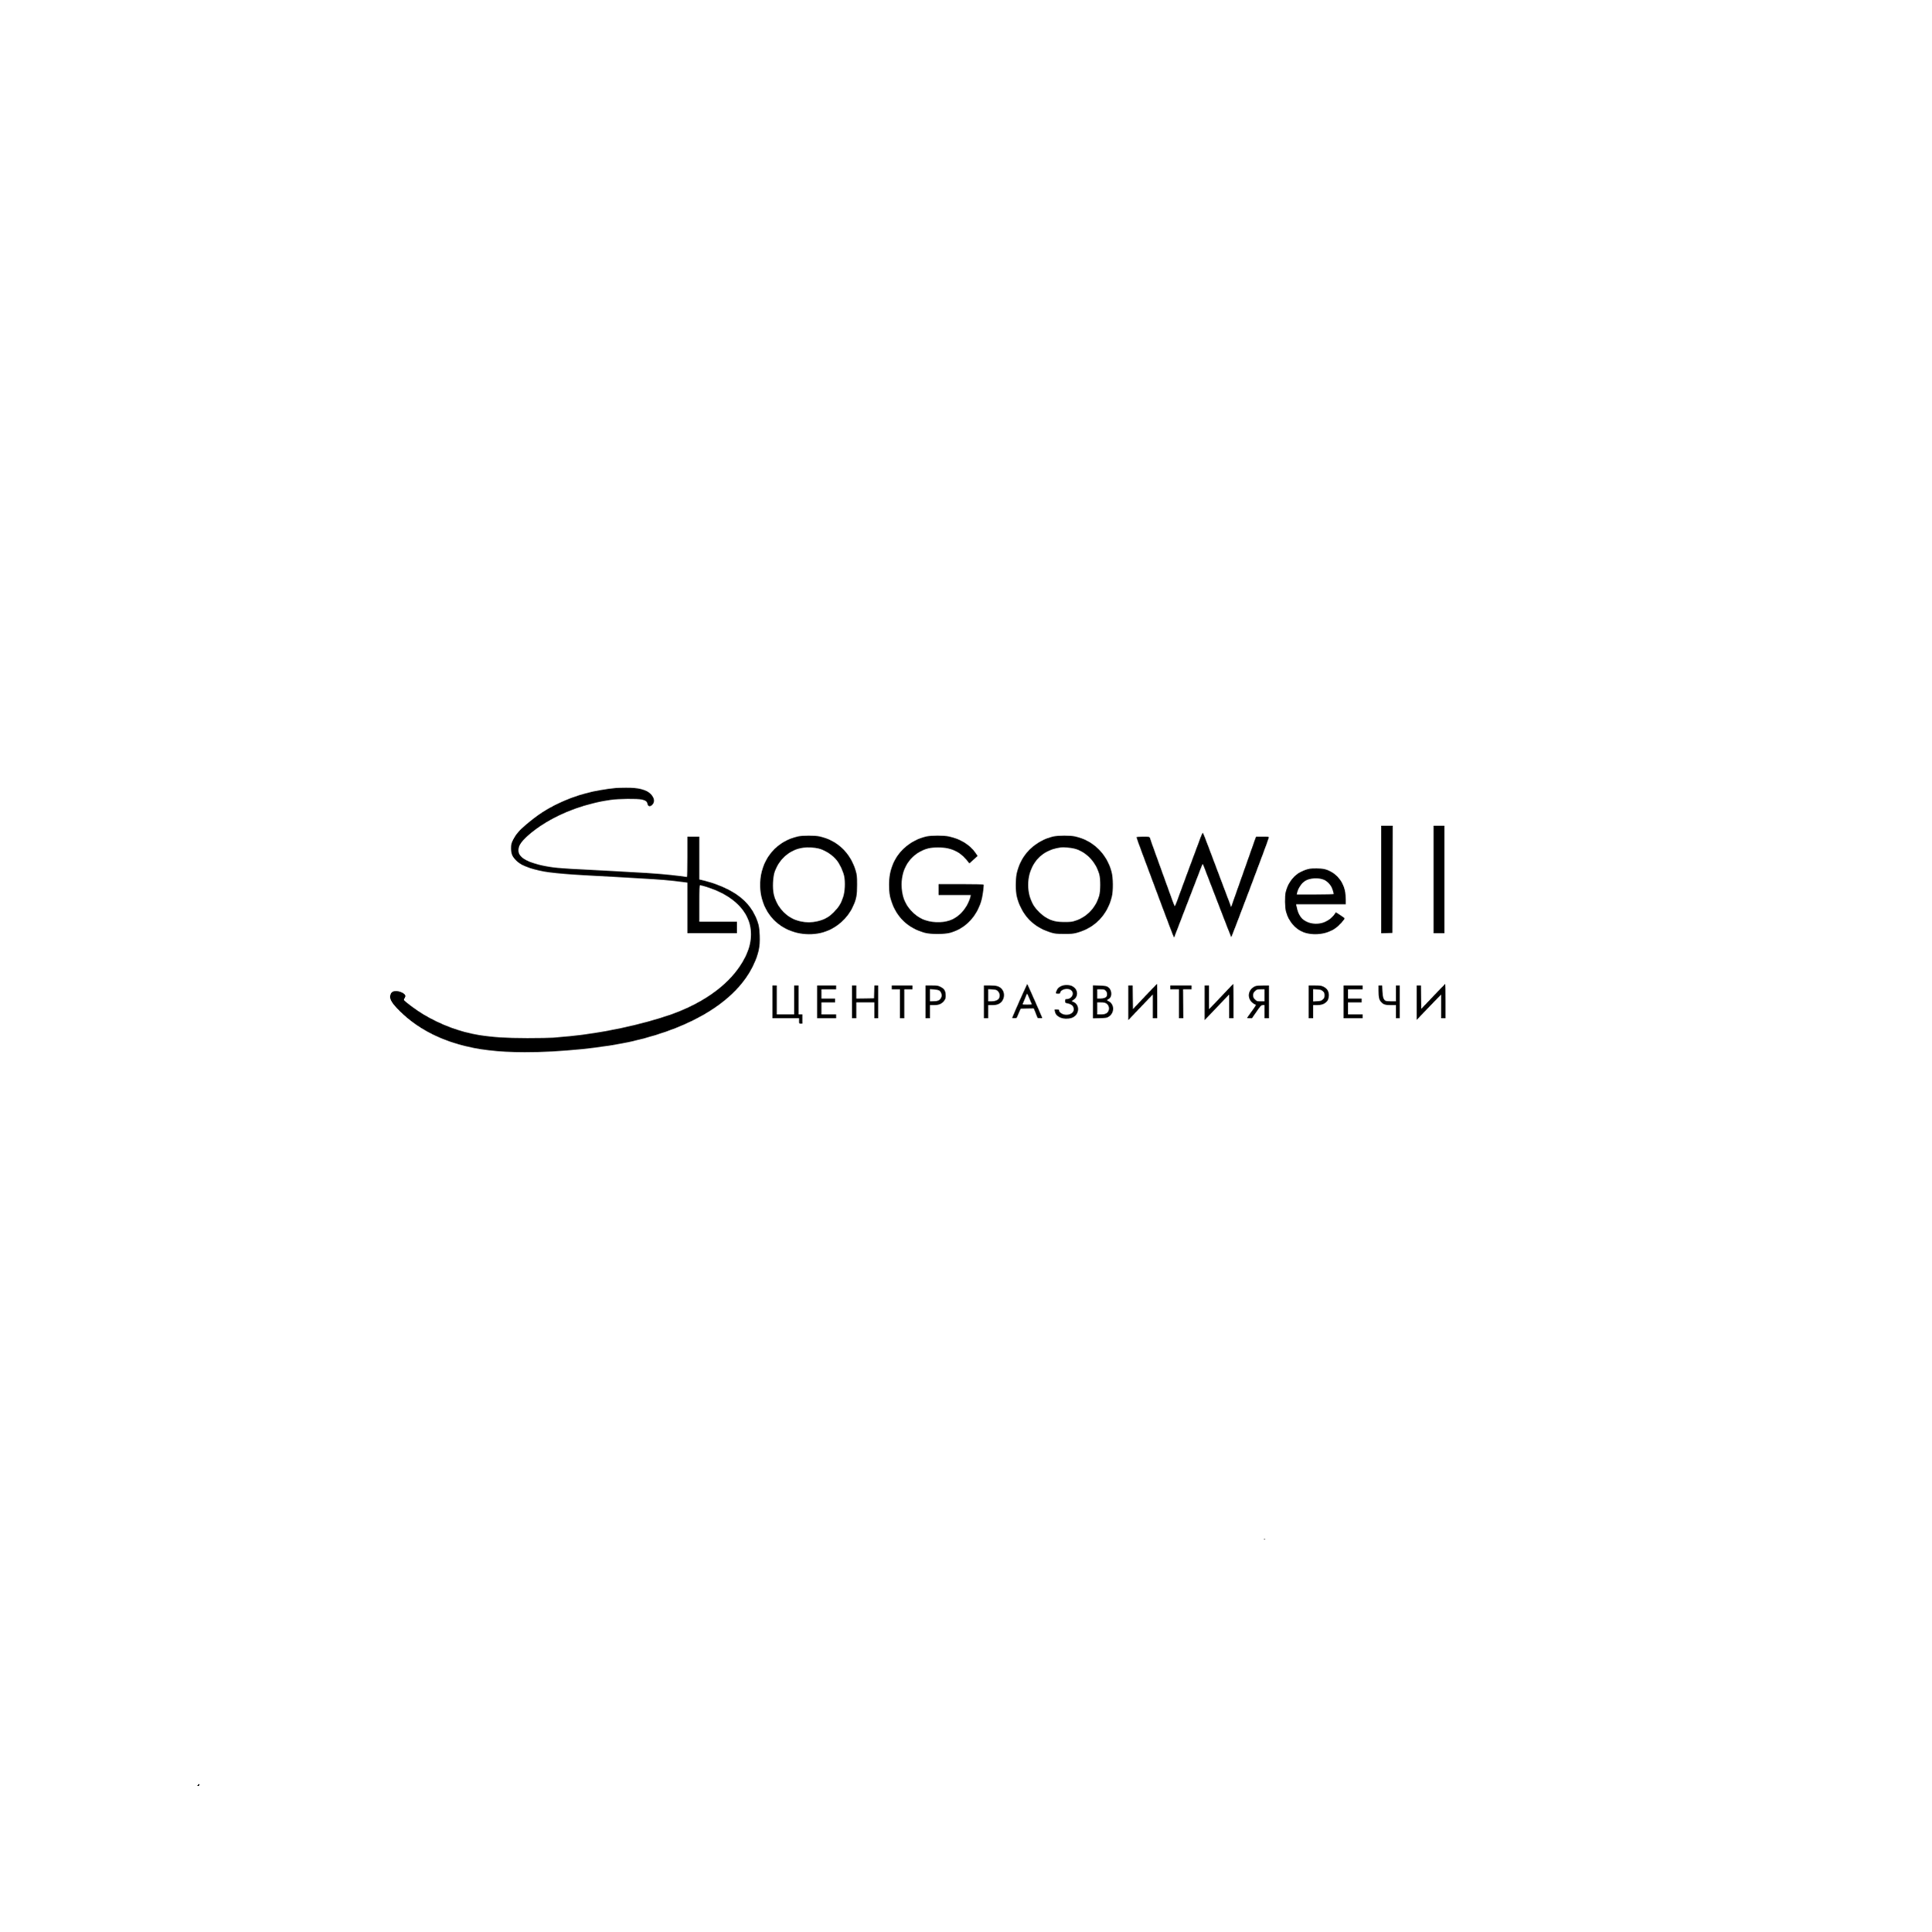
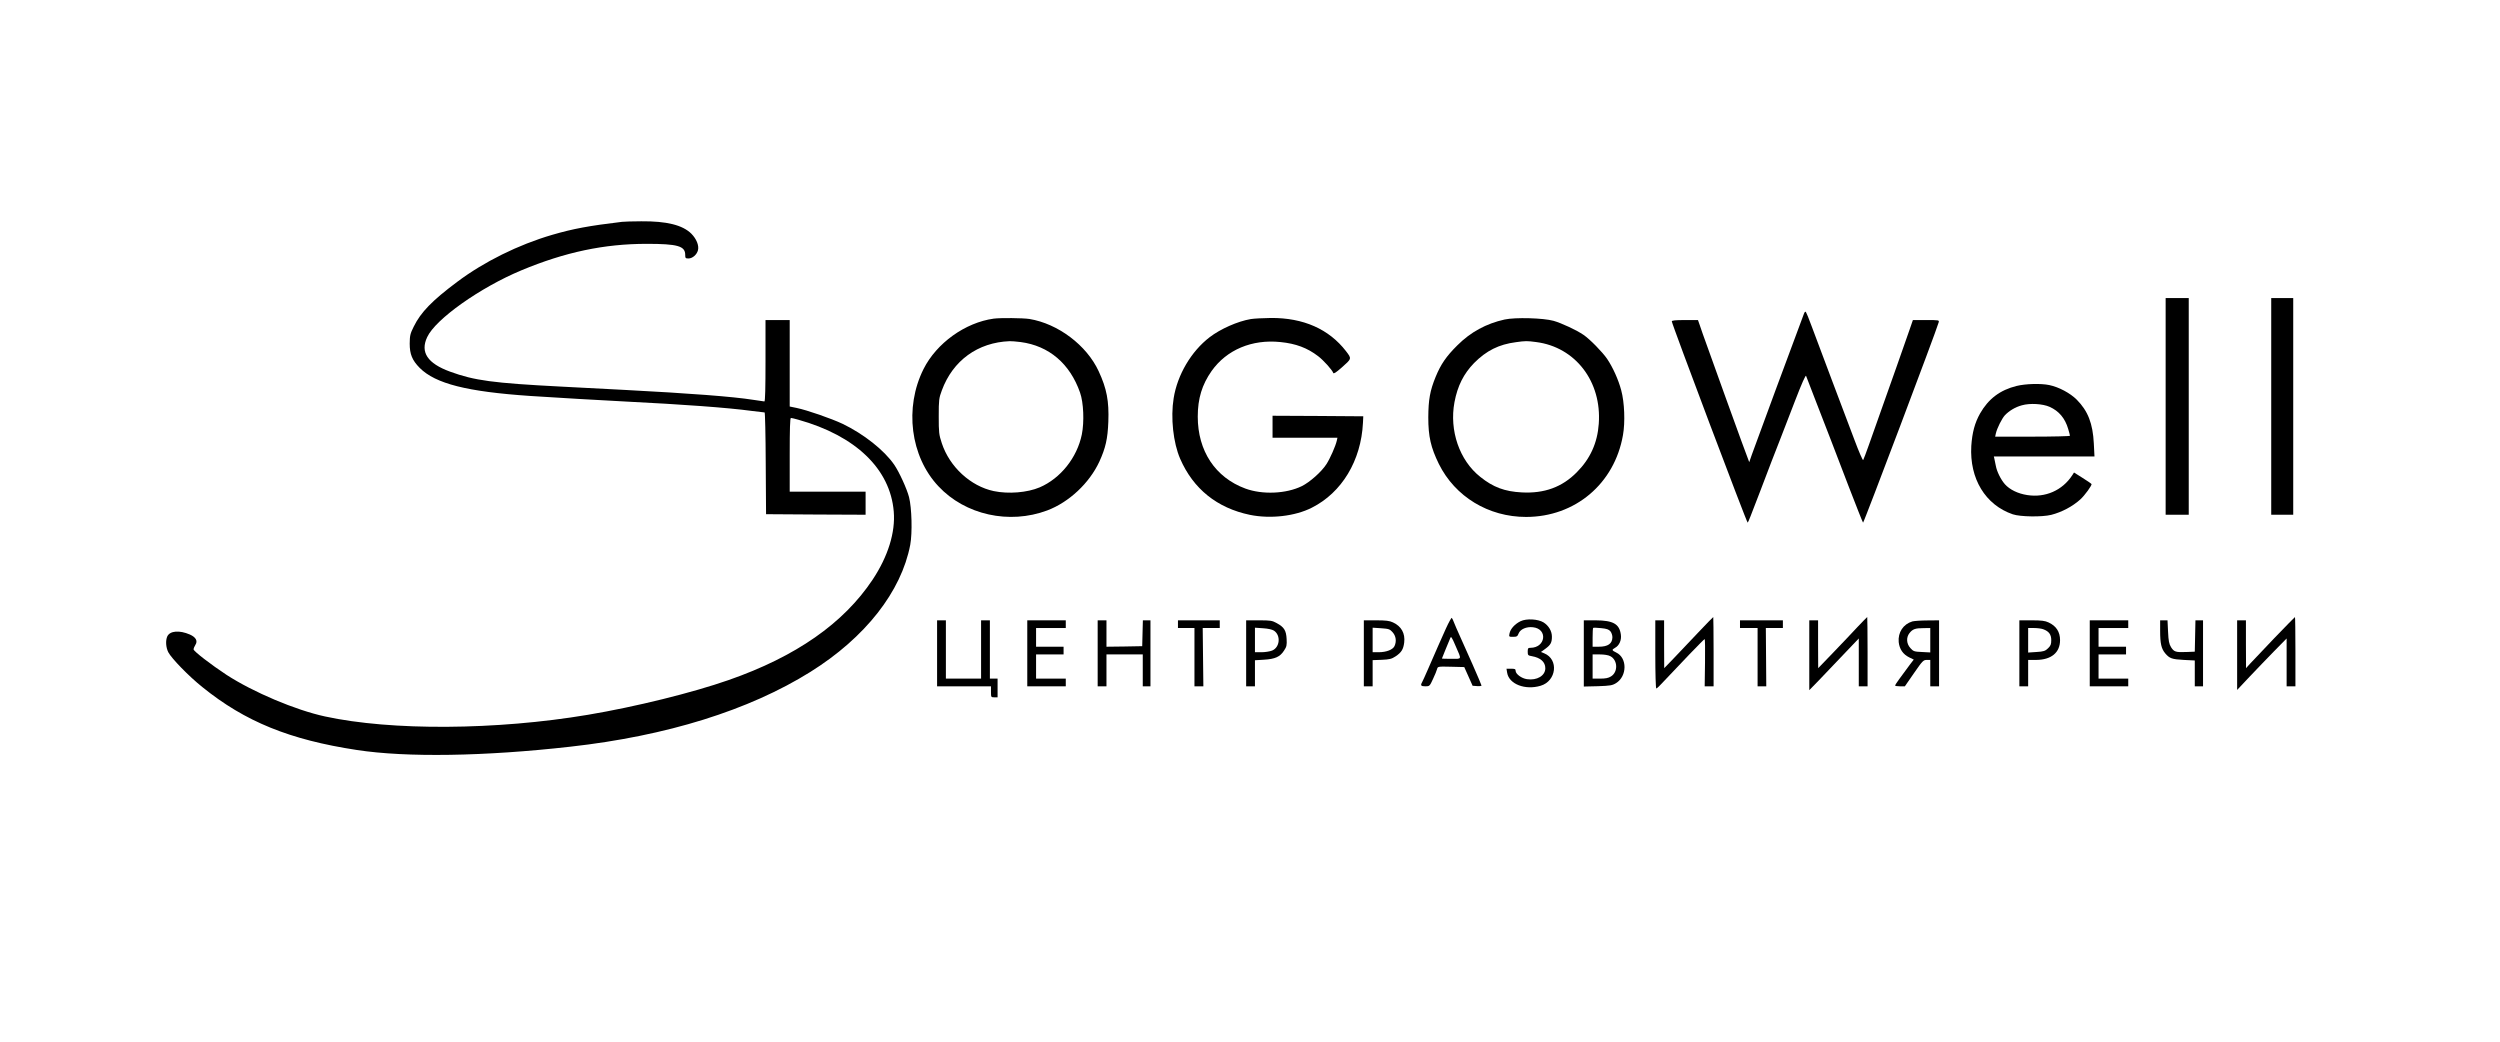
- <svg xmlns="http://www.w3.org/2000/svg" version="1.0" width="3543pt" height="3543pt" viewBox="0 0 3543 3543" preserveAspectRatio="xMidYMid meet">
-   <g transform="translate(0,3543) scale(0.1,-0.1)" fill="#000000" stroke="none">
-     <path d="M11300 20973 c-397 -38 -735 -129 -1055 -282 -224 -108 -371 -203 -583 -380 -131 -109 -198 -186 -250 -290 -33 -68 -37 -83 -37 -155 0 -98 23 -152 93 -221 62 -61 127 -97 253 -139 210 -70 437 -101 974 -131 55 -3 172 -9 260 -15 88 -5 210 -12 270 -15 61 -3 180 -10 265 -15 85 -5 205 -12 265 -15 323 -18 570 -39 773 -66 l82 -11 0 -463 0 -464 455 0 455 -1 0 105 0 105 -345 0 -345 0 0 335 c0 267 3 335 13 335 27 0 188 -51 279 -89 596 -248 806 -721 547 -1234 -209 -415 -635 -762 -1224 -998 -435 -173 -1157 -347 -1765 -423 -179 -23 -255 -31 -530 -53 -52 -4 -266 -8 -475 -8 -403 1 -633 15 -885 56 -350 56 -703 188 -1026 381 -131 78 -354 245 -354 264 0 8 7 26 16 40 23 35 7 66 -48 93 -95 46 -185 37 -209 -21 -31 -76 -4 -140 113 -264 293 -310 673 -532 1137 -664 346 -99 707 -142 1206 -143 655 -2 1458 80 1994 204 1116 259 1898 753 2201 1391 97 205 125 336 117 543 -6 166 -22 235 -86 370 -97 204 -261 361 -506 483 -129 64 -272 117 -407 151 l-108 26 0 393 0 392 -110 0 -110 0 0 -370 c0 -203 -3 -370 -7 -370 -5 0 -69 9 -143 20 -74 10 -220 26 -325 34 -164 14 -295 22 -800 51 -49 3 -268 14 -485 25 -608 31 -729 42 -915 85 -359 83 -482 197 -401 371 42 91 224 253 430 383 355 225 795 383 1241 447 143 20 479 24 570 6 68 -14 94 -35 104 -83 9 -45 49 -52 85 -16 53 53 42 131 -28 202 -80 79 -225 116 -454 113 -81 0 -163 -3 -182 -5z" />
-     <path d="M25340 19295 l0 -986 103 3 102 3 3 983 2 982 -105 0 -105 0 0 -985z" />
-     <path d="M26300 19295 l0 -985 100 0 100 0 0 985 0 985 -100 0 -100 0 0 -985z" />
-     <path d="M22027 20069 c-36 -93 -404 -1086 -447 -1207 -13 -35 -26 -59 -30 -55 -7 7 -59 149 -233 633 -25 69 -83 231 -130 360 -46 129 -88 245 -91 258 -7 21 -12 22 -127 22 -75 0 -119 -4 -119 -10 0 -6 49 -142 109 -303 628 -1682 577 -1549 587 -1522 4 11 107 279 229 595 122 316 237 615 256 663 28 74 34 85 41 67 5 -12 46 -120 92 -239 46 -119 159 -412 251 -651 92 -239 170 -438 174 -442 5 -6 670 1753 687 1820 6 22 6 22 -114 22 l-119 0 -33 -92 c-32 -93 -276 -784 -373 -1056 l-50 -142 -154 407 c-85 225 -199 526 -253 671 -55 144 -103 270 -108 278 -7 12 -18 -7 -45 -77z" />
-     <path d="M14642 20085 c-382 -83 -651 -388 -691 -784 -36 -347 105 -671 372 -853 238 -162 561 -203 832 -104 210 76 397 247 490 449 67 145 80 211 79 407 0 161 -3 182 -28 264 -99 325 -343 553 -662 621 -87 18 -307 18 -392 0z m375 -221 c123 -32 261 -122 336 -219 56 -72 115 -198 133 -285 24 -114 15 -291 -20 -395 -40 -117 -80 -180 -170 -270 -60 -60 -100 -90 -156 -117 -185 -90 -413 -91 -593 -4 -176 85 -309 256 -353 453 -25 114 -16 314 19 411 85 241 286 409 527 441 77 11 205 4 277 -15z" />
-     <path d="M16995 20084 c-145 -31 -297 -111 -411 -218 -179 -166 -274 -396 -274 -667 0 -127 10 -201 42 -299 95 -297 309 -500 612 -582 114 -31 353 -31 469 0 286 78 502 311 581 627 17 70 38 244 30 257 -3 4 -189 8 -415 8 l-409 0 0 -100 0 -100 295 0 295 0 -6 -27 c-26 -112 -98 -235 -186 -318 -120 -114 -255 -160 -443 -153 -190 8 -334 74 -460 211 -118 127 -175 283 -175 480 0 325 191 583 490 663 88 23 270 23 365 -1 159 -40 257 -106 372 -253 l18 -22 75 69 75 68 -39 57 c-100 146 -282 258 -488 300 -98 20 -316 20 -413 0z" />
-     <path d="M19325 20084 c-147 -32 -298 -112 -415 -221 -92 -86 -160 -185 -207 -299 -52 -127 -66 -209 -67 -369 0 -173 22 -273 95 -421 109 -222 292 -373 546 -451 79 -24 105 -26 243 -27 131 -1 168 3 238 22 326 88 556 325 639 658 27 109 25 354 -5 463 -90 332 -345 577 -672 646 -91 19 -301 18 -395 -1z m380 -221 c215 -53 399 -242 462 -473 24 -89 24 -299 -1 -390 -58 -213 -217 -385 -423 -457 -70 -25 -92 -28 -213 -28 -156 0 -229 18 -340 82 -79 47 -184 149 -229 226 -133 226 -132 524 3 751 104 174 277 281 501 310 49 6 176 -5 240 -21z" />
-     <path d="M24030 19493 c-59 -10 -153 -47 -207 -82 -111 -72 -200 -200 -234 -341 -20 -80 -17 -289 5 -369 47 -172 170 -316 316 -372 189 -71 432 -41 594 75 68 49 169 161 163 180 -2 5 -38 31 -81 59 l-77 50 -17 -24 c-113 -163 -313 -227 -495 -159 -118 45 -179 130 -212 298 l-7 32 456 0 456 0 0 88 c-1 178 -49 311 -152 418 -69 72 -161 123 -256 143 -51 11 -199 13 -252 4z m258 -203 c74 -32 136 -104 162 -187 11 -36 20 -69 20 -74 0 -5 -147 -9 -340 -9 l-340 0 6 28 c20 86 83 182 148 221 88 55 245 64 344 21z" />
-     <path d="M18706 17073 c-75 -170 -136 -312 -136 -316 0 -5 18 -7 40 -5 l41 3 37 85 38 85 119 3 120 2 36 -87 35 -88 42 -3 c23 -2 42 1 42 5 0 8 -267 613 -274 620 -1 2 -64 -135 -140 -304z m184 28 c22 -51 40 -94 40 -97 0 -2 -38 -4 -85 -4 -47 0 -85 2 -85 4 0 2 14 36 30 75 17 40 35 83 41 98 5 14 12 24 14 21 3 -3 23 -46 45 -97z" />
-     <path d="M21004 17149 l-219 -232 -3 217 -2 216 -40 0 -40 0 0 -317 0 -318 142 150 c78 83 180 188 225 235 l83 85 0 -217 0 -218 40 0 40 0 0 315 c0 173 -2 315 -3 315 -2 0 -102 -104 -223 -231z" />
-     <path d="M22537 17288 c-47 -51 -147 -156 -221 -233 l-135 -140 -1 218 0 217 -40 0 -40 0 0 -317 0 -318 158 165 c86 91 187 197 224 235 l68 70 0 -217 0 -218 40 0 40 0 0 315 c0 173 -2 315 -3 315 -2 0 -43 -42 -90 -92z" />
-     <path d="M26293 17151 l-218 -229 -3 214 -2 214 -40 0 -40 0 0 -316 0 -316 112 118 c62 66 163 171 225 234 l113 115 0 -217 0 -218 40 0 40 0 0 315 c0 173 -2 315 -4 315 -3 0 -103 -103 -223 -229z" />
-     <path d="M19464 17337 c-40 -20 -56 -34 -73 -69 -29 -61 -27 -68 18 -68 33 0 40 4 43 21 9 63 149 90 202 40 64 -60 7 -161 -90 -161 -21 0 -24 -5 -24 -35 0 -32 3 -35 38 -41 80 -14 122 -53 122 -112 0 -70 -89 -115 -183 -93 -45 11 -87 46 -87 73 0 14 -8 18 -41 18 l-42 0 6 -37 c17 -103 164 -160 304 -118 145 43 167 240 33 295 l-31 13 36 24 c91 62 85 184 -11 244 -56 34 -155 37 -220 6z" />
-     <path d="M14170 17050 l0 -300 245 0 245 0 0 -50 c0 -49 1 -50 30 -50 l30 0 0 85 0 85 -35 0 -35 0 0 265 0 265 -40 0 -40 0 0 -265 0 -265 -160 0 -160 0 0 265 0 265 -40 0 -40 0 0 -300z" />
-     <path d="M14990 17050 l0 -300 175 0 175 0 0 35 0 35 -135 0 -135 0 0 110 0 110 125 0 125 0 0 35 0 35 -125 0 -125 0 0 85 0 85 135 0 135 0 0 35 0 35 -175 0 -175 0 0 -300z" />
-     <path d="M15630 17050 l0 -300 40 0 40 0 0 145 0 145 165 0 165 0 0 -145 0 -145 35 0 35 0 0 300 0 300 -35 0 -34 0 -3 -117 -3 -118 -162 -3 -163 -2 0 120 0 120 -40 0 -40 0 0 -300z" />
-     <path d="M16360 17315 l0 -35 75 0 75 0 0 -265 0 -265 40 0 40 0 0 265 0 265 75 0 75 0 0 35 0 35 -190 0 -190 0 0 -35z" />
-     <path d="M16980 17050 l0 -300 40 0 40 0 0 120 0 120 73 0 c85 0 140 22 180 69 34 40 41 67 35 135 -5 65 -29 98 -92 131 -45 22 -62 25 -163 25 l-113 0 0 -300z m254 207 c14 -10 30 -34 37 -56 10 -33 9 -45 -7 -78 -22 -45 -61 -62 -146 -62 l-58 -1 0 111 0 112 74 -5 c45 -3 85 -11 100 -21z" />
-     <path d="M18050 17050 l0 -300 40 0 40 0 0 120 0 120 73 0 c87 0 143 23 180 72 48 63 48 162 0 219 -46 54 -93 69 -220 69 l-113 0 0 -300z m262 191 c30 -34 37 -81 17 -125 -15 -33 -75 -56 -144 -56 l-55 0 0 111 0 112 77 -5 c71 -5 79 -8 105 -37z" />
-     <path d="M20050 17050 l0 -302 128 3 c119 4 131 6 169 31 100 66 98 227 -4 277 -39 19 -40 24 -7 41 80 43 66 184 -22 230 -19 10 -67 16 -146 18 l-118 4 0 -302z m235 205 c25 -24 32 -65 19 -100 -10 -26 -59 -45 -119 -45 l-55 0 0 85 0 85 65 0 c57 0 69 -3 90 -25z m11 -234 c42 -26 60 -78 44 -127 -18 -52 -59 -74 -142 -74 l-68 0 0 110 0 110 68 0 c48 0 76 -5 98 -19z" />
-     <path d="M21470 17315 l0 -35 80 0 80 0 0 -265 0 -265 39 0 40 0 -2 265 -2 265 78 0 77 0 0 35 0 35 -195 0 -195 0 0 -35z" />
-     <path d="M23038 17340 c-72 -22 -128 -96 -128 -170 0 -71 51 -143 119 -168 20 -7 16 -15 -64 -124 -47 -64 -85 -119 -85 -122 0 -3 20 -6 44 -6 l45 0 83 120 c77 111 85 119 116 120 l32 0 0 -120 0 -120 40 0 40 0 0 300 0 300 -107 -1 c-60 0 -120 -4 -135 -9z m162 -170 l0 -110 -71 0 c-67 0 -73 2 -105 34 -28 28 -34 42 -34 76 0 34 6 48 34 76 32 32 38 34 105 34 l71 0 0 -110z" />
-     <path d="M24010 17050 l0 -300 40 0 40 0 0 120 0 120 73 0 c137 1 217 66 217 180 0 75 -35 129 -105 161 -31 15 -65 19 -152 19 l-113 0 0 -300z m260 195 c25 -24 30 -37 30 -75 0 -38 -5 -51 -30 -75 -25 -24 -39 -29 -105 -33 l-75 -5 0 113 0 113 75 -5 c66 -4 80 -9 105 -33z" />
-     <path d="M24650 17050 l0 -300 175 0 175 0 0 35 0 35 -135 0 -135 0 0 110 0 110 125 0 125 0 0 35 0 35 -125 0 -125 0 0 85 0 85 135 0 135 0 0 35 0 35 -175 0 -175 0 0 -300z" />
-     <path d="M25290 17253 c0 -115 11 -161 47 -204 39 -46 79 -59 183 -59 l90 0 0 -120 0 -120 35 0 35 0 0 300 0 300 -35 0 -35 0 0 -145 0 -145 -86 0 c-47 0 -94 5 -105 10 -36 20 -52 70 -57 178 l-5 102 -33 0 -34 0 0 -97z" />
-     <path d="M23190 7189 c0 -5 5 -7 10 -4 6 3 10 8 10 11 0 2 -4 4 -10 4 -5 0 -10 -5 -10 -11z" />
-     <path d="M3630 2685 c-7 -9 -11 -18 -8 -20 9 -10 38 7 38 21 0 18 -14 18 -30 -1z" />
+ <svg xmlns="http://www.w3.org/2000/svg" version="1.0" width="2273pt" height="947pt" viewBox="0 0 2273 947" preserveAspectRatio="xMidYMid meet">
+   <g transform="translate(0,947) scale(0.1,-0.1)" fill="#000000" stroke="none">
+     <path d="M5655 7453 c-300 -36 -442 -62 -634 -118 -308 -90 -621 -245 -866 -429 -226 -169 -329 -275 -393 -405 -33 -66 -36 -82 -37 -155 0 -97 23 -152 91 -221 144 -144 431 -216 1004 -255 263 -17 635 -39 855 -50 534 -27 937 -56 1159 -86 61 -8 113 -14 118 -14 4 0 9 -208 10 -462 l3 -463 453 -3 452 -2 0 105 0 105 -345 0 -345 0 0 335 c0 236 3 335 11 335 6 0 36 -7 67 -16 522 -146 836 -448 868 -835 16 -189 -52 -408 -192 -619 -264 -397 -696 -699 -1309 -913 -332 -116 -846 -243 -1280 -316 -832 -140 -1788 -146 -2390 -15 -268 58 -651 220 -895 378 -140 92 -300 215 -300 232 0 8 7 26 16 40 24 36 6 70 -50 95 -95 41 -181 34 -205 -17 -17 -38 -13 -100 9 -144 29 -56 187 -219 310 -317 388 -314 794 -479 1405 -572 450 -69 1162 -58 1940 30 877 98 1624 331 2183 680 498 311 827 730 908 1156 20 109 14 334 -11 433 -20 77 -90 230 -135 295 -90 131 -277 279 -468 371 -104 49 -323 125 -419 145 l-63 13 0 393 0 393 -110 0 -110 0 0 -370 c0 -243 -3 -370 -10 -370 -6 0 -52 7 -103 15 -181 29 -579 59 -1169 90 -159 8 -417 22 -575 30 -621 32 -790 55 -1011 136 -205 75 -273 176 -208 314 75 163 482 451 856 607 398 166 753 241 1140 241 281 0 350 -20 350 -100 0 -30 3 -33 30 -33 36 0 76 35 86 75 11 43 -14 103 -60 150 -80 79 -224 115 -456 113 -80 0 -158 -3 -175 -5z" />
+     <path d="M19690 5775 l0 -985 105 0 105 0 0 985 0 985 -105 0 -105 0 0 -985z" />
+     <path d="M20650 6620 c0 -77 0 -405 0 -730 0 -324 0 -705 0 -845 l0 -255 100 0 100 0 0 985 0 985 -100 0 -100 0 0 -140z" />
+     <path d="M16402 6619 c-97 -257 -435 -1173 -474 -1282 l-24 -69 -72 194 c-39 106 -105 288 -146 403 -41 116 -108 302 -149 415 -41 113 -80 222 -86 243 l-13 37 -119 0 c-84 0 -119 -3 -119 -12 0 -23 684 -1838 690 -1830 7 8 24 52 116 292 36 96 82 216 101 265 19 50 54 140 78 200 23 61 84 219 136 352 61 158 96 237 100 225 4 -9 37 -96 74 -192 37 -96 78 -202 91 -235 13 -33 40 -105 62 -160 21 -55 94 -244 161 -420 68 -176 126 -323 130 -327 5 -6 669 1751 687 1820 6 22 6 22 -114 22 l-120 0 -30 -87 c-17 -49 -68 -196 -115 -328 -47 -132 -113 -319 -147 -415 -34 -96 -82 -233 -108 -305 -25 -71 -49 -134 -52 -138 -4 -5 -39 76 -78 180 -39 103 -132 350 -207 548 -75 198 -157 416 -182 485 -25 69 -50 129 -54 134 -5 5 -12 -1 -17 -15z" />
+     <path d="M9035 6573 c-260 -36 -520 -223 -638 -458 -176 -351 -120 -795 135 -1066 244 -261 644 -349 989 -220 199 75 383 248 474 443 57 125 76 207 82 364 7 186 -14 300 -88 459 -109 236 -369 432 -630 475 -61 9 -262 11 -324 3z m245 -213 c257 -34 448 -196 540 -460 32 -91 39 -265 16 -380 -43 -211 -194 -400 -383 -481 -113 -48 -284 -62 -418 -34 -211 45 -401 220 -472 435 -26 79 -28 96 -28 245 0 149 2 165 28 235 100 272 327 437 617 448 14 1 59 -3 100 -8z" />
+     <path d="M11372 6569 c-118 -20 -275 -89 -374 -165 -168 -129 -293 -342 -327 -554 -29 -177 -4 -406 59 -551 119 -274 336 -448 634 -510 185 -38 410 -13 563 65 273 137 448 428 465 771 l3 60 -412 3 -413 2 0 -100 0 -100 295 0 295 0 -6 -27 c-11 -49 -61 -162 -94 -213 -44 -69 -151 -164 -224 -200 -143 -70 -358 -79 -513 -22 -274 101 -433 342 -433 654 0 165 39 291 126 415 137 193 367 290 626 263 140 -14 244 -53 342 -128 48 -36 129 -126 138 -153 4 -10 27 6 73 46 97 86 96 82 43 152 -155 201 -388 304 -683 302 -71 -1 -154 -5 -183 -10z" />
+     <path d="M13680 6565 c-167 -37 -309 -114 -430 -235 -101 -100 -150 -172 -197 -286 -52 -127 -66 -209 -67 -369 0 -174 23 -274 96 -423 148 -298 451 -482 793 -482 446 0 804 302 881 744 21 116 14 298 -16 408 -25 95 -76 208 -128 285 -43 63 -157 179 -214 218 -64 44 -202 108 -273 128 -93 26 -349 33 -445 12z m287 -205 c357 -46 597 -359 569 -743 -12 -174 -78 -319 -200 -441 -133 -135 -295 -194 -500 -183 -155 8 -260 47 -377 141 -190 150 -283 422 -235 679 28 149 84 259 178 356 112 113 226 170 382 190 85 12 101 12 183 1z" />
+     <path d="M18335 5961 c-150 -37 -256 -117 -332 -250 -48 -85 -72 -174 -80 -296 -17 -297 128 -536 377 -621 68 -23 266 -26 350 -5 97 25 193 76 264 140 41 37 108 130 102 140 -3 5 -40 30 -83 57 l-76 48 -16 -25 c-90 -138 -245 -206 -410 -180 -84 13 -158 49 -202 98 -38 43 -74 117 -83 168 -4 22 -10 50 -13 63 l-5 22 457 0 458 0 -6 118 c-9 181 -53 295 -155 398 -60 60 -163 115 -250 133 -77 16 -216 12 -297 -8z m300 -190 c85 -38 140 -103 169 -201 9 -30 16 -57 16 -62 0 -4 -153 -8 -340 -8 l-340 0 6 28 c11 49 55 136 82 166 39 41 95 75 155 91 73 21 189 14 252 -14z" />
+     <path d="M13147 3757 c-45 -99 -85 -191 -167 -379 -22 -51 -45 -101 -50 -110 -17 -30 -11 -38 29 -38 38 0 40 1 70 67 17 36 34 77 37 90 6 23 7 24 127 21 l120 -3 38 -85 38 -85 40 -3 c23 -2 41 1 41 5 0 8 -147 343 -207 473 -14 30 -32 73 -41 95 -8 22 -18 43 -22 47 -3 5 -27 -38 -53 -95z m89 -164 c54 -124 58 -113 -40 -113 -47 0 -86 1 -86 3 0 1 15 38 33 82 19 44 37 89 41 99 9 25 13 20 52 -71z" />
+     <path d="M15439 3718 c-74 -78 -173 -183 -221 -233 l-87 -90 -1 218 0 217 -40 0 -40 0 0 -310 c0 -170 4 -310 9 -310 5 0 35 28 66 63 141 151 368 387 374 387 3 0 5 -97 3 -215 l-3 -215 41 0 40 0 0 315 c0 173 -2 315 -3 315 -2 0 -64 -64 -138 -142z" />
+     <path d="M16887 3768 c-47 -51 -147 -156 -221 -233 l-135 -140 -1 218 0 217 -40 0 -40 0 0 -317 0 -318 83 85 c45 47 146 153 224 235 l143 150 0 -217 0 -218 40 0 40 0 0 315 c0 173 -2 315 -3 315 -2 0 -42 -42 -90 -92z" />
+     <path d="M20678 3668 c-101 -106 -201 -211 -221 -233 l-36 -40 -1 218 0 217 -40 0 -40 0 0 -317 0 -316 112 119 c62 65 163 171 225 234 l113 115 0 -217 0 -218 40 0 40 0 0 315 c0 173 -2 315 -4 315 -2 0 -86 -87 -188 -192z" />
+     <path d="M13825 3822 c-51 -25 -91 -68 -100 -109 -7 -33 -6 -33 32 -33 34 0 40 4 50 30 15 39 71 64 131 57 137 -15 116 -187 -24 -187 -21 0 -24 -5 -24 -35 0 -32 3 -35 38 -41 79 -14 122 -53 122 -110 0 -67 -76 -113 -167 -99 -49 7 -103 47 -103 76 0 16 -7 19 -41 19 l-42 0 6 -37 c17 -103 164 -160 304 -118 145 43 167 240 33 295 l-30 12 40 29 c48 35 60 56 60 110 0 51 -29 100 -76 130 -51 31 -155 37 -209 11z" />
+     <path d="M8520 3530 l0 -300 245 0 245 0 0 -50 c0 -49 1 -50 30 -50 l30 0 0 85 0 85 -35 0 -35 0 0 265 0 265 -40 0 -40 0 0 -265 0 -265 -160 0 -160 0 0 265 0 265 -40 0 -40 0 0 -300z" />
+     <path d="M9340 3530 l0 -300 175 0 175 0 0 35 0 35 -135 0 -135 0 0 110 0 110 125 0 125 0 0 35 0 35 -125 0 -125 0 0 85 0 85 135 0 135 0 0 35 0 35 -175 0 -175 0 0 -300z" />
+     <path d="M9980 3530 l0 -300 40 0 40 0 0 145 0 145 165 0 165 0 0 -145 0 -145 35 0 35 0 0 300 0 300 -35 0 -34 0 -3 -117 -3 -118 -162 -3 -163 -2 0 120 0 120 -40 0 -40 0 0 -300z" />
+     <path d="M10710 3795 l0 -35 75 0 75 0 0 -265 0 -265 40 0 41 0 -3 265 -3 265 78 0 77 0 0 35 0 35 -190 0 -190 0 0 -35z" />
+     <path d="M11330 3530 l0 -300 40 0 40 0 0 119 0 118 83 5 c100 6 145 26 181 82 24 36 27 49 24 106 -4 78 -23 108 -89 144 -43 24 -57 26 -163 26 l-116 0 0 -300z m253 206 c64 -43 54 -152 -17 -181 -20 -8 -63 -15 -96 -15 l-60 0 0 111 0 112 73 -5 c46 -3 83 -11 100 -22z" />
+     <path d="M12400 3530 l0 -300 40 0 40 0 0 119 0 119 83 3 c71 3 90 8 125 31 54 36 71 64 79 126 10 84 -26 148 -102 183 -31 15 -65 19 -152 19 l-113 0 0 -300z m262 191 c30 -34 37 -81 17 -125 -15 -33 -75 -56 -144 -56 l-55 0 0 111 0 112 77 -5 c71 -5 79 -8 105 -37z" />
+     <path d="M14400 3529 l0 -301 128 3 c112 4 131 7 165 28 102 63 103 230 2 278 -41 20 -43 25 -11 43 38 20 60 70 53 119 -13 98 -69 130 -229 131 l-108 0 0 -301z m242 201 c10 -12 18 -36 18 -54 -1 -58 -40 -86 -124 -86 l-56 0 0 83 c0 46 2 86 5 88 2 3 35 2 72 -2 52 -5 71 -12 85 -29z m-1 -226 c68 -35 72 -144 6 -184 -23 -15 -50 -20 -99 -20 l-68 0 0 110 0 110 65 0 c40 0 78 -6 96 -16z" />
+     <path d="M15820 3795 l0 -35 80 0 80 0 0 -265 0 -265 39 0 40 0 -2 265 -2 265 78 0 77 0 0 35 0 35 -195 0 -195 0 0 -35z" />
+     <path d="M17387 3820 c-83 -25 -132 -100 -124 -188 7 -64 39 -111 96 -139 l41 -20 -34 -44 c-84 -112 -136 -185 -136 -191 0 -5 20 -8 45 -8 l44 0 83 120 c77 111 85 120 116 120 l32 0 0 -120 0 -120 40 0 40 0 0 300 0 300 -107 -1 c-60 0 -121 -5 -136 -9z m163 -171 l0 -111 -76 4 c-71 3 -78 6 -105 36 -36 40 -39 96 -8 136 29 36 52 45 127 45 l62 1 0 -111z" />
+     <path d="M18360 3530 l0 -300 40 0 40 0 0 120 0 120 73 0 c137 1 217 66 217 180 0 75 -35 129 -105 161 -31 15 -65 19 -152 19 l-113 0 0 -300z m217 219 c52 -19 73 -48 73 -99 0 -38 -5 -51 -30 -75 -25 -24 -39 -29 -105 -33 l-75 -5 0 112 0 111 54 0 c30 0 67 -5 83 -11z" />
+     <path d="M19000 3530 l0 -300 175 0 175 0 0 35 0 35 -135 0 -135 0 0 110 0 110 125 0 125 0 0 35 0 35 -125 0 -125 0 0 85 0 85 135 0 135 0 0 35 0 35 -175 0 -175 0 0 -300z" />
+     <path d="M19640 3733 c0 -114 11 -161 46 -203 40 -47 61 -54 169 -60 l100 -5 0 -118 0 -117 38 0 37 0 0 300 0 300 -35 0 -34 0 -3 -142 -3 -143 -75 -3 c-98 -4 -114 1 -141 44 -18 30 -23 56 -27 140 l-5 104 -33 0 -34 0 0 -97z" />
  </g>
</svg>
